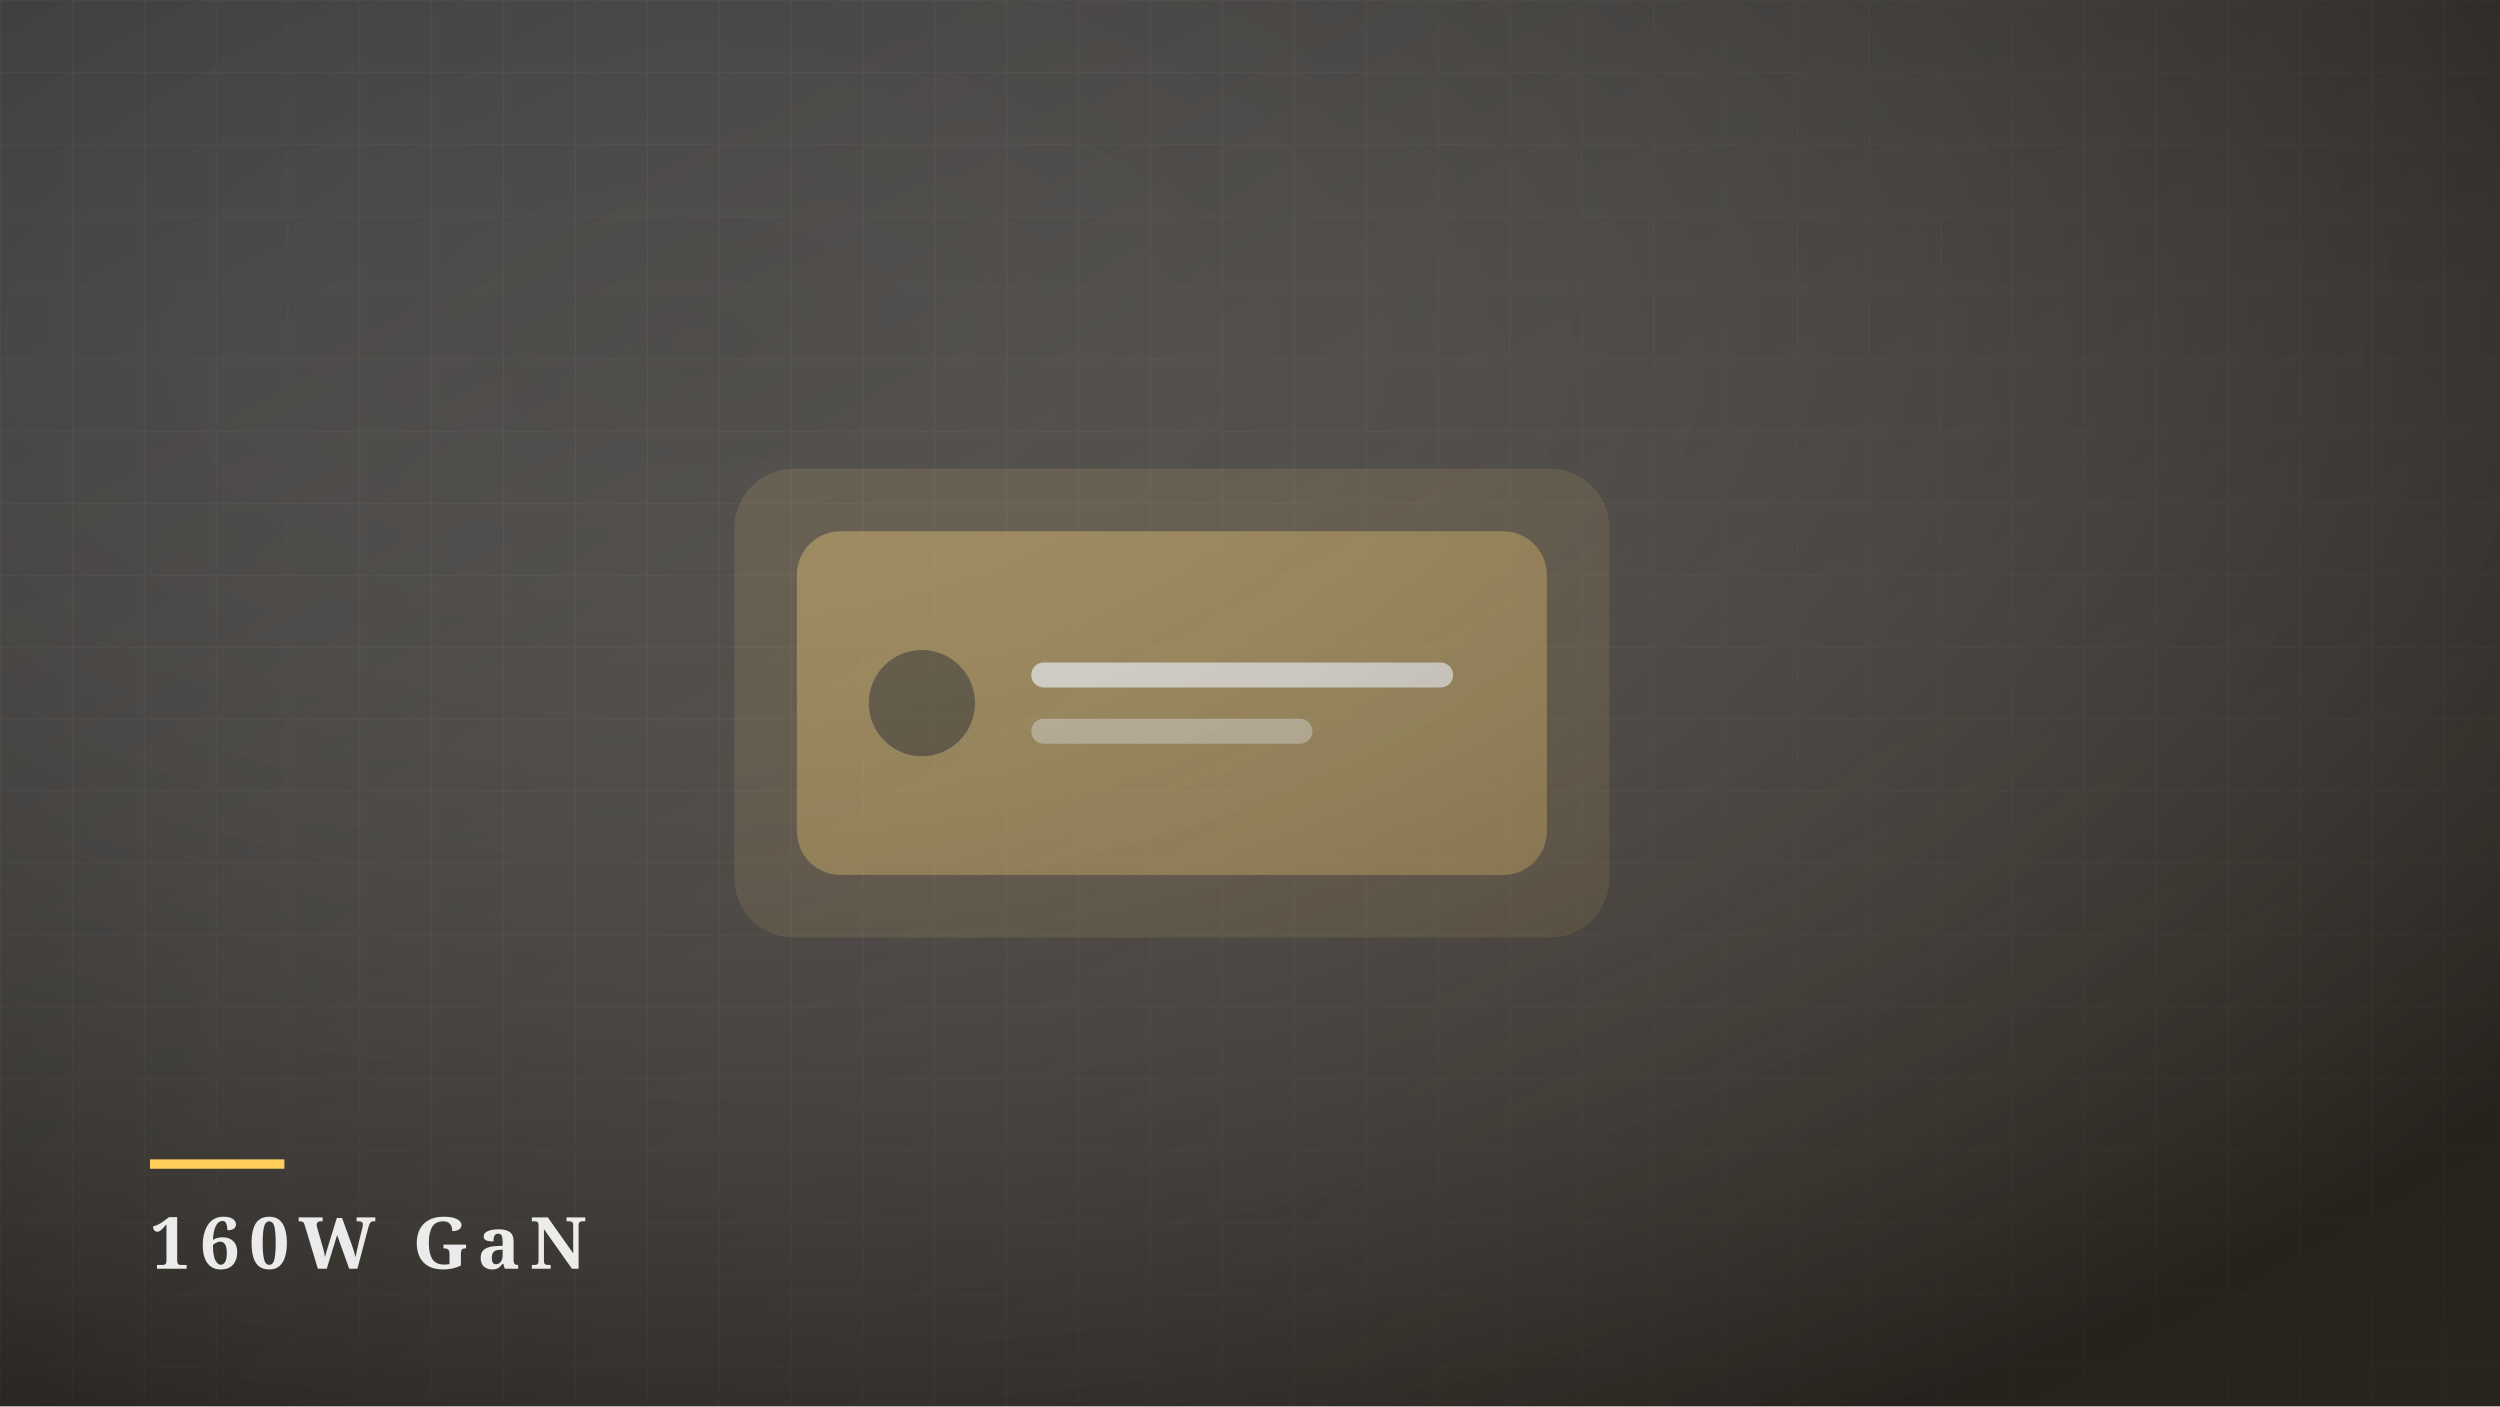
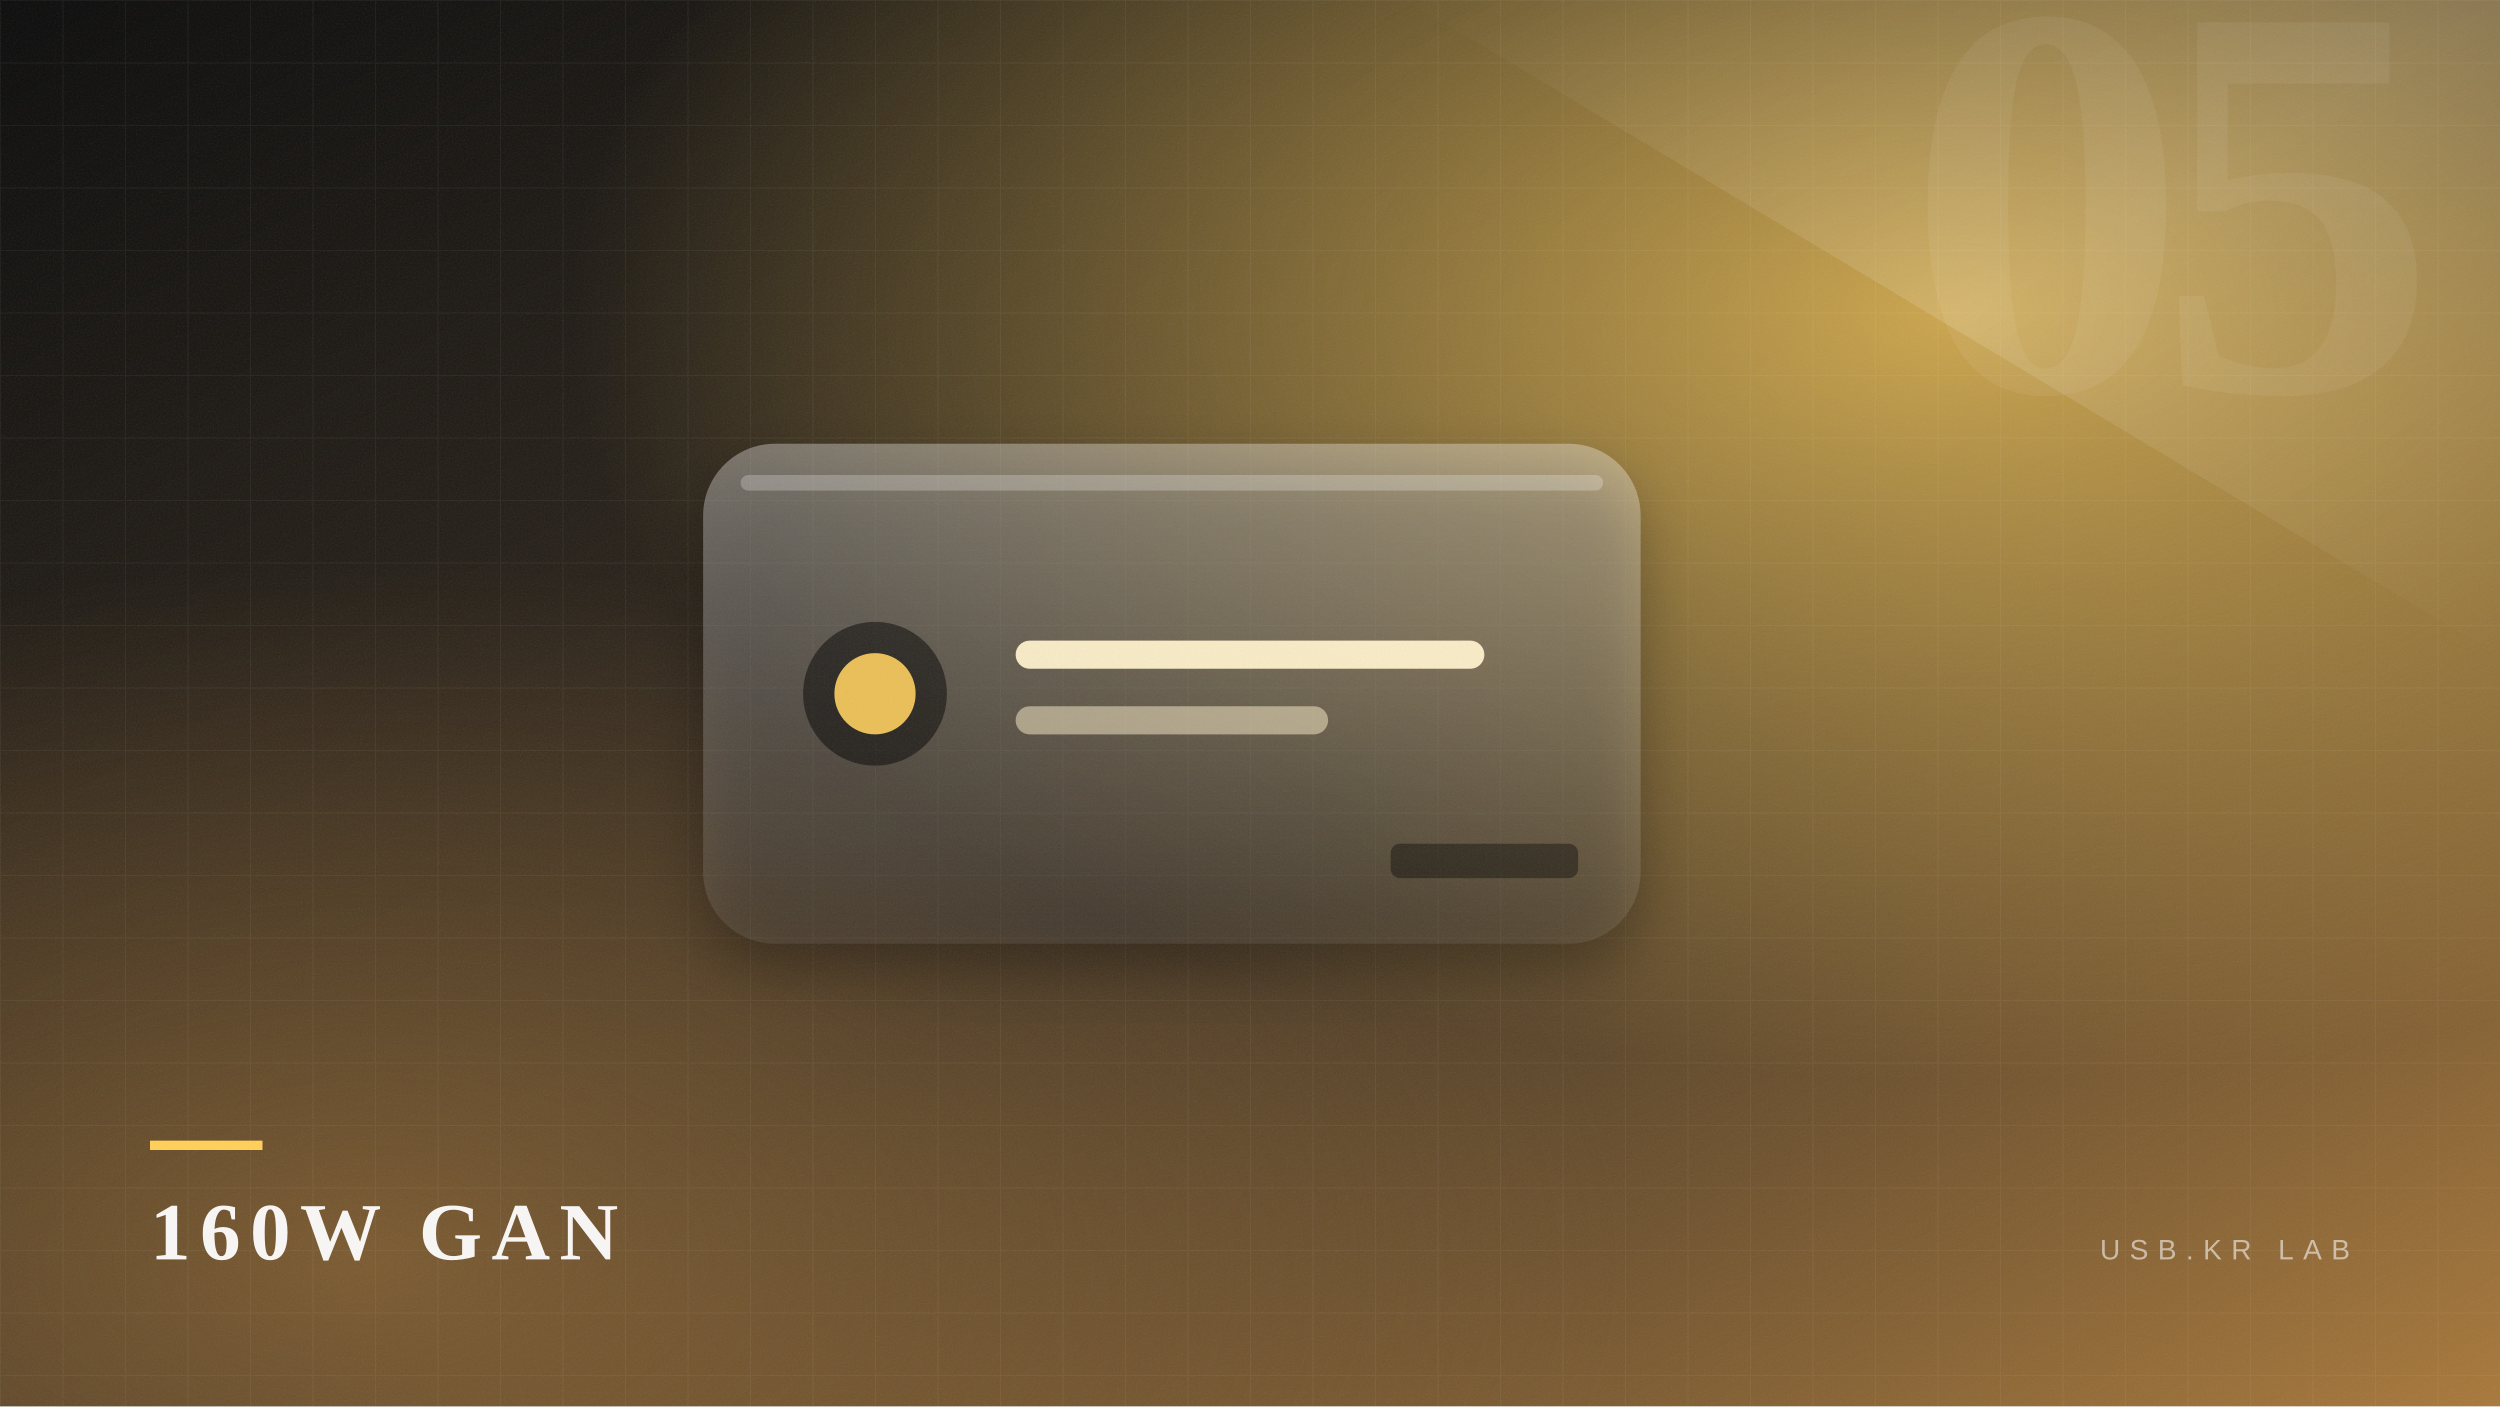
- <svg xmlns="http://www.w3.org/2000/svg" viewBox="0 0 1600 900" width="1600" height="900" role="img" aria-label="160W GaN">
+ <svg xmlns="http://www.w3.org/2000/svg" viewBox="0 0 1600 900" width="1600" height="900" role="img" aria-label="160W GAN">
  <defs>
-     <linearGradient id="g160WGaN" x1="0" y1="0" x2="1" y2="1">
-       <stop offset="0" stop-color="#1c1c1c" />
-       <stop offset="1" stop-color="#4d4237" />
+     <linearGradient id="bg160WGAN" x1="0" y1="0" x2="1" y2="1">
+       <stop offset="0" stop-color="#0b0b0b" />
+       <stop offset="0.55" stop-color="#3a2f22" />
+       <stop offset="1" stop-color="#a8783a" />
    </linearGradient>
-     <radialGradient id="v160WGaN" cx="0.28" cy="0.24" r="0.9">
-       <stop offset="0" stop-color="#ffffff" stop-opacity="0.18" />
-       <stop offset="1" stop-color="#000000" stop-opacity="0.45" />
+     <radialGradient id="glow160WGAN" cx="0.78" cy="0.22" r="0.55">
+       <stop offset="0" stop-color="#ffcf5c" stop-opacity="0.75" />
+       <stop offset="1" stop-color="#ffcf5c" stop-opacity="0" />
    </radialGradient>
-     <pattern id="p160WGaN" width="46" height="46" patternUnits="userSpaceOnUse">
-       <path d="M46 0H0V46" fill="none" stroke="#ffffff" stroke-opacity="0.05" stroke-width="1" />
+     <radialGradient id="glow2160WGAN" cx="0.15" cy="0.9" r="0.5">
+       <stop offset="0" stop-color="#a8783a" stop-opacity="0.6" />
+       <stop offset="1" stop-color="#a8783a" stop-opacity="0" />
+     </radialGradient>
+     <linearGradient id="body" x1="0" y1="0" x2="0" y2="1">
+       <stop offset="0" stop-color="#ffffff" stop-opacity="0.34" />
+       <stop offset="1" stop-color="#ffffff" stop-opacity="0.08" />
+     </linearGradient>
+     <linearGradient id="cable" x1="0" y1="0" x2="1" y2="0">
+       <stop offset="0" stop-color="#ffcf5c" stop-opacity="0.35" />
+       <stop offset="0.5" stop-color="#ffcf5c" />
+       <stop offset="1" stop-color="#fff1cc" />
+     </linearGradient>
+     <linearGradient id="streak160WGAN" x1="0" y1="0" x2="1" y2="1">
+       <stop offset="0" stop-color="#fff" stop-opacity="0" />
+       <stop offset="0.5" stop-color="#fff" stop-opacity="0.14" />
+       <stop offset="1" stop-color="#fff" stop-opacity="0" />
+     </linearGradient>
+     <pattern id="grid160WGAN" width="40" height="40" patternUnits="userSpaceOnUse">
+       <path d="M40 0H0V40" fill="none" stroke="#fff" stroke-opacity="0.06" stroke-width="1" />
    </pattern>
+     <filter id="soft" x="-20%" y="-20%" width="140%" height="140%">
+       <feGaussianBlur stdDeviation="18" />
+     </filter>
+     <filter id="grain160WGAN">
+       <feTurbulence type="fractalNoise" baseFrequency="0.9" numOctaves="2" stitchTiles="stitch" />
+       <feColorMatrix type="saturate" values="0" />
+       <feComponentTransfer>
+         <feFuncA type="table" tableValues="0 0.12" />
+       </feComponentTransfer>
+     </filter>
  </defs>
-   <rect width="1600" height="900" fill="url(#g160WGaN)" />
-   <rect width="1600" height="900" fill="url(#p160WGaN)" />
-   <g opacity="0.92">
-     <rect x="470" y="300" width="560" height="300" rx="38" fill="#ffcf5c" opacity="0.14" />
-     <rect x="510" y="340" width="480" height="220" rx="28" fill="#ffcf5c" opacity="0.42" />
-     <circle cx="590" cy="450" r="34" fill="#0b0b0d" opacity="0.55" />
-     <rect x="660" y="424" width="270" height="16" rx="8" fill="#f2efe8" opacity="0.9" />
-     <rect x="660" y="460" width="180" height="16" rx="8" fill="#f2efe8" opacity="0.5" />
+   <rect width="1600" height="900" fill="url(#bg160WGAN)" />
+   <rect width="1600" height="900" fill="url(#glow160WGAN)" />
+   <rect width="1600" height="900" fill="url(#glow2160WGAN)" />
+   <rect width="1600" height="900" fill="url(#grid160WGAN)" />
+   <polygon points="900,0 1600,0 1600,420" fill="url(#streak160WGAN)" />
+   <text x="1560" y="250" text-anchor="end" font-family="Georgia, 'Times New Roman', serif" font-size="360" font-weight="700" fill="#fff" fill-opacity="0.06" letter-spacing="-20">05</text>
+   <g filter="url(#soft)">
+     <rect x="450" y="300" width="600" height="320" rx="46" fill="#000" opacity="0.32" />
  </g>
-   <rect width="1600" height="900" fill="url(#v160WGaN)" />
-   <text x="96" y="812" font-family="Georgia, serif" font-size="46" font-weight="700" fill="#ffffff" fill-opacity="0.9" letter-spacing="6">160W GaN</text>
-   <rect x="96" y="742" width="86" height="6" fill="#ffcf5c" />
+   <rect x="450" y="284" width="600" height="320" rx="46" fill="url(#body)" />
+   <rect x="474" y="304" width="552" height="10" rx="5" fill="#fff" opacity="0.24" />
+   <circle cx="560" cy="444" r="46" fill="#000" opacity="0.5" />
+   <circle cx="560" cy="444" r="26" fill="#ffcf5c" opacity="0.9" />
+   <rect x="650" y="410" width="300" height="18" rx="9" fill="#fff1cc" opacity="0.95" />
+   <rect x="650" y="452" width="200" height="18" rx="9" fill="#fff1cc" opacity="0.5" />
+   <rect x="890" y="540" width="120" height="22" rx="6" fill="#000" opacity="0.4" />
+   <rect width="1600" height="900" filter="url(#grain160WGAN)" opacity="0.7" />
+   <rect x="96" y="730" width="72" height="6" fill="#ffcf5c" />
+   <text x="96" y="806" font-family="Georgia, 'Times New Roman', serif" font-size="52" font-weight="700" fill="#fff" fill-opacity="0.94" letter-spacing="6">160W GAN</text>
+   <text x="1504" y="806" text-anchor="end" font-family="'Helvetica Neue', Arial, sans-serif" font-size="18" fill="#fff" fill-opacity="0.55" letter-spacing="6">USB.KR LAB</text>
</svg>
